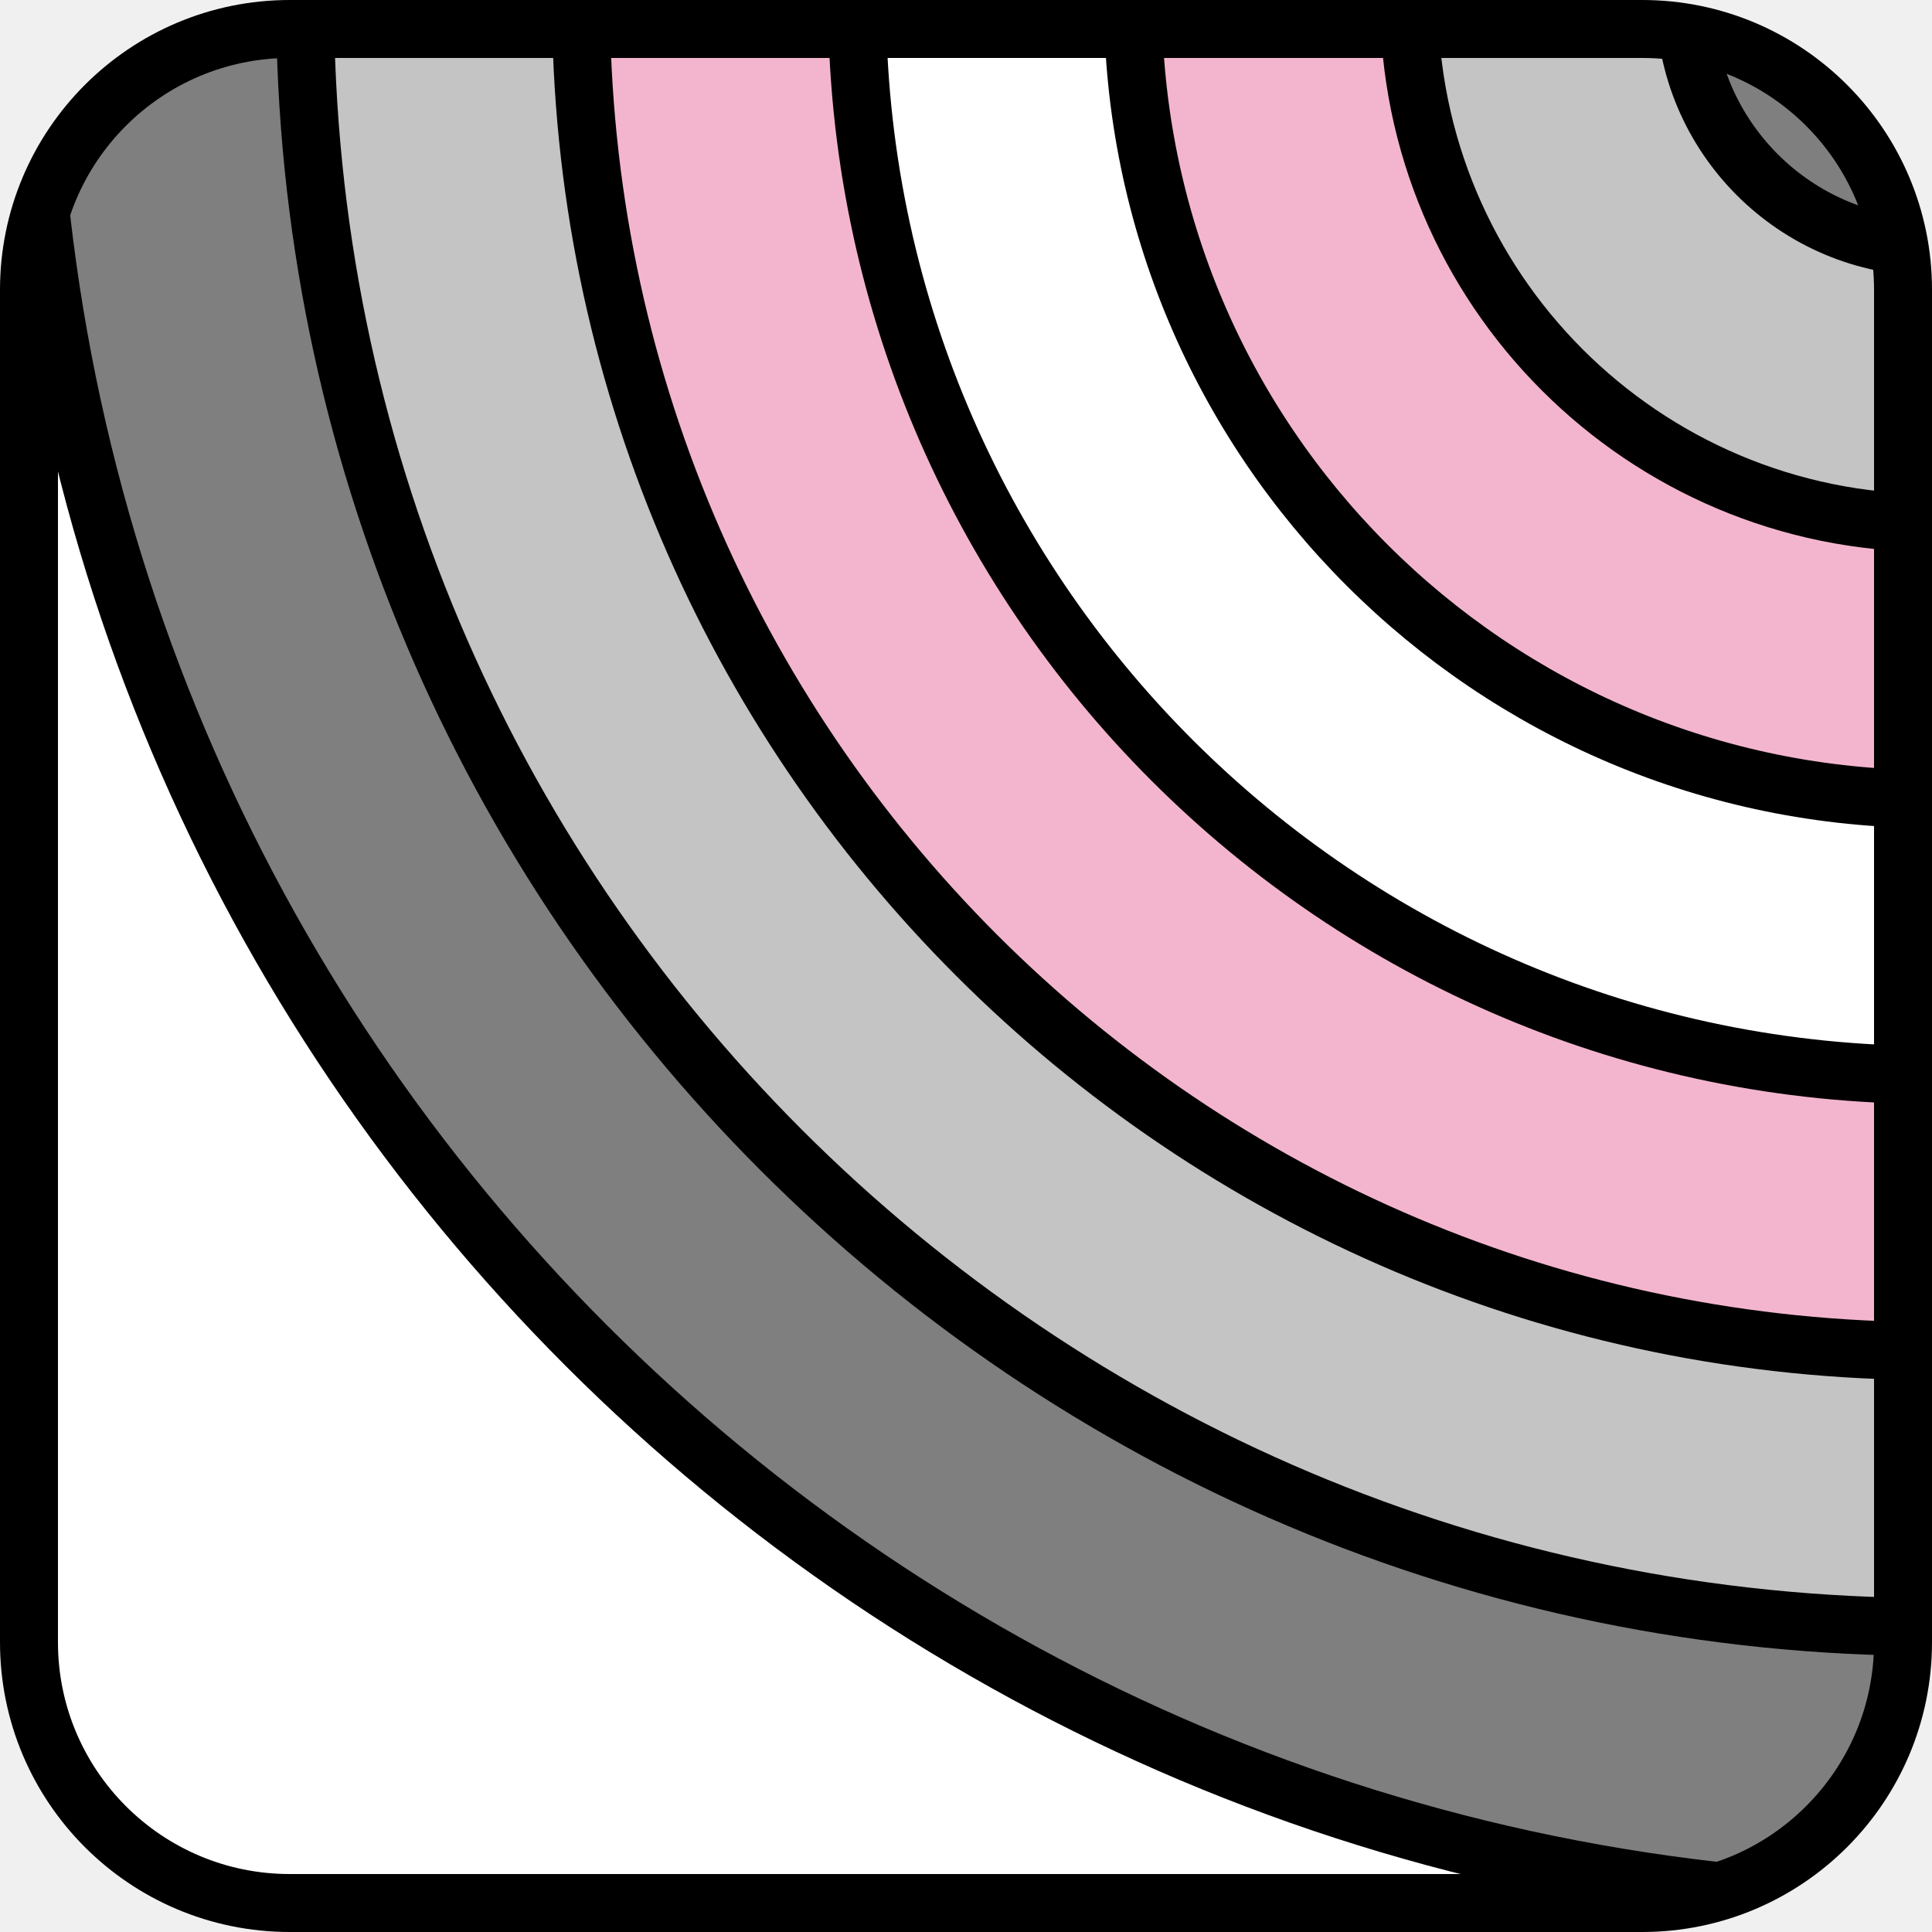
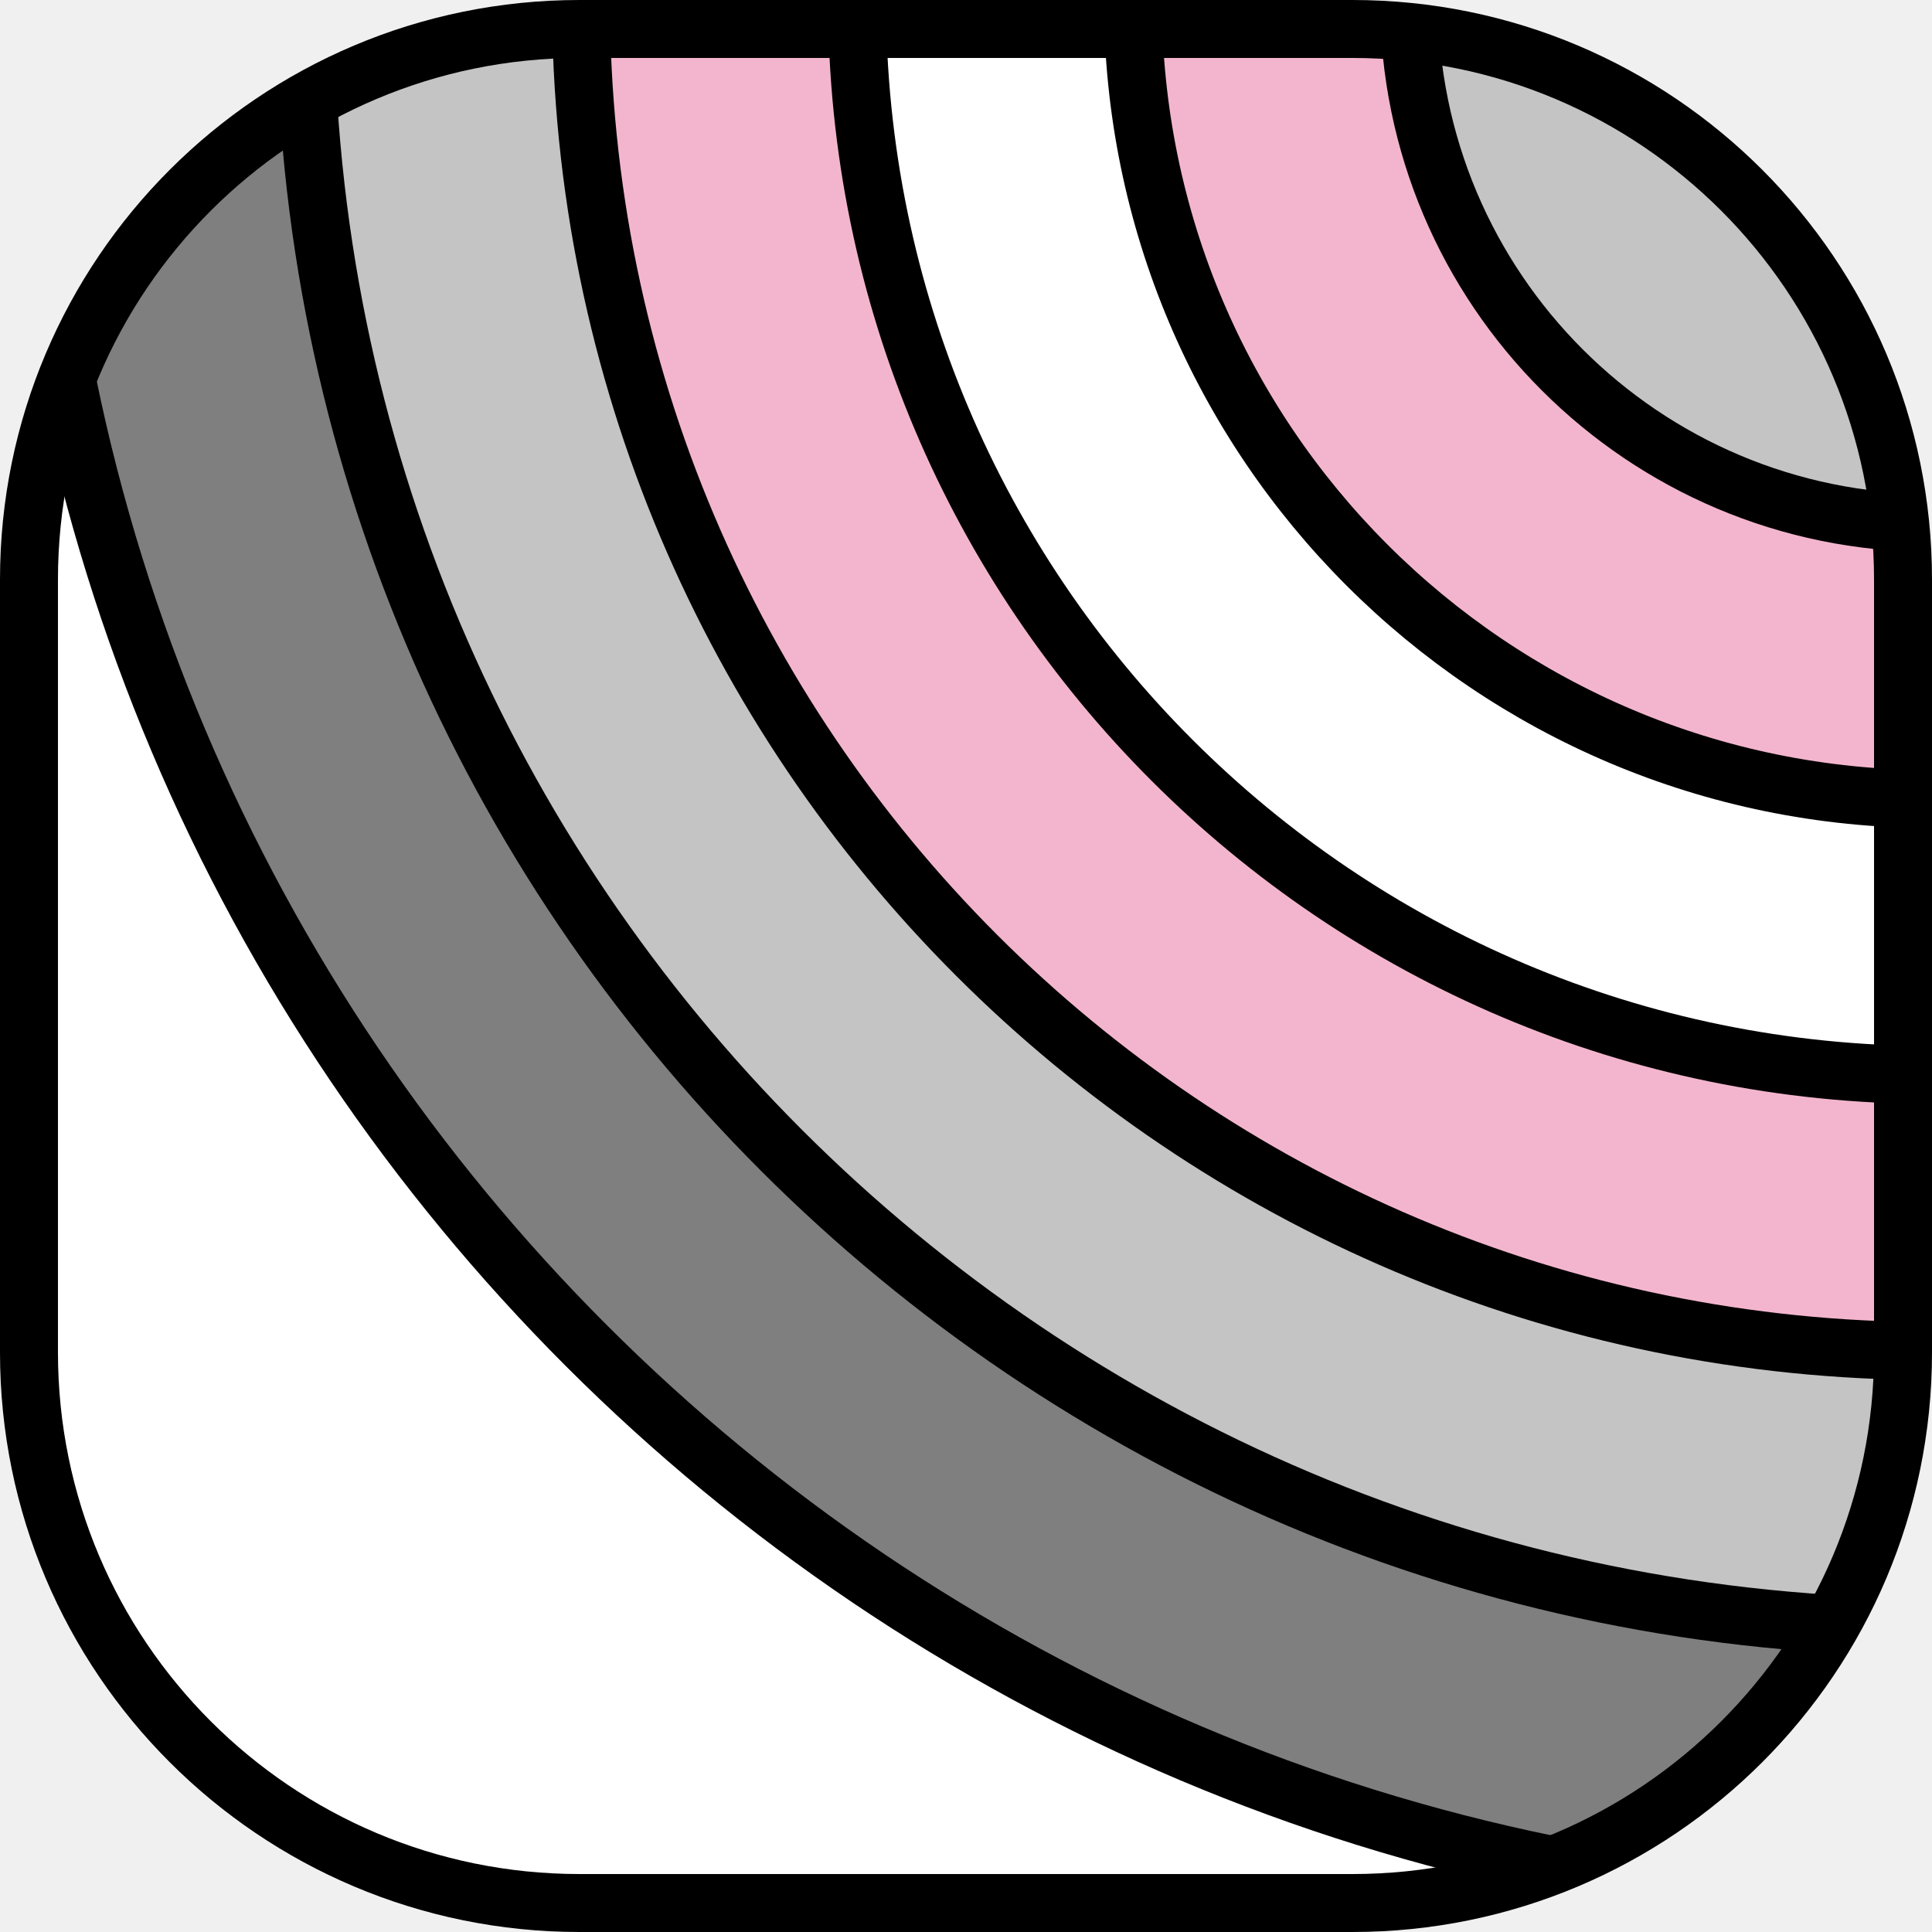
<svg xmlns="http://www.w3.org/2000/svg" width="512" height="512" viewBox="0 0 100 100" focusable="false" role="img" aria-label="engender">
  <defs>
    <clipPath id="mark-tile">
-       <rect x="1.5" y="1.5" width="97" height="97" rx="13.50" />
+       <rect x="1.5" y="1.5" width="97" height="97" rx="28.50" />
    </clipPath>
  </defs>
  <g clip-path="url(#mark-tile)">
    <rect width="100" height="100" fill="#FFFFFF" />
    <circle cx="100" cy="0" r="98.50" fill="#7F7F7F" stroke="#000" stroke-width="3" />
    <circle cx="100" cy="0" r="84.21" fill="#C4C4C4" stroke="#000" stroke-width="3" />
    <circle cx="100" cy="0" r="69.93" fill="#F3B5CD" stroke="#000" stroke-width="3" />
    <circle cx="100" cy="0" r="55.64" fill="#FFFFFF" stroke="#000" stroke-width="3" />
    <circle cx="100" cy="0" r="41.36" fill="#F3B5CD" stroke="#000" stroke-width="3" />
    <circle cx="100" cy="0" r="27.07" fill="#C4C4C4" stroke="#000" stroke-width="3" />
    <circle cx="100" cy="0" r="12.79" fill="#7F7F7F" stroke="#000" stroke-width="3" />
  </g>
-   <rect x="1.5" y="1.5" width="97" height="97" rx="13.50" fill="none" stroke="#000" stroke-width="3" />
+   <rect x="1.5" y="1.5" width="97" height="97" rx="28.50" fill="none" stroke="#000" stroke-width="3" />
</svg>
